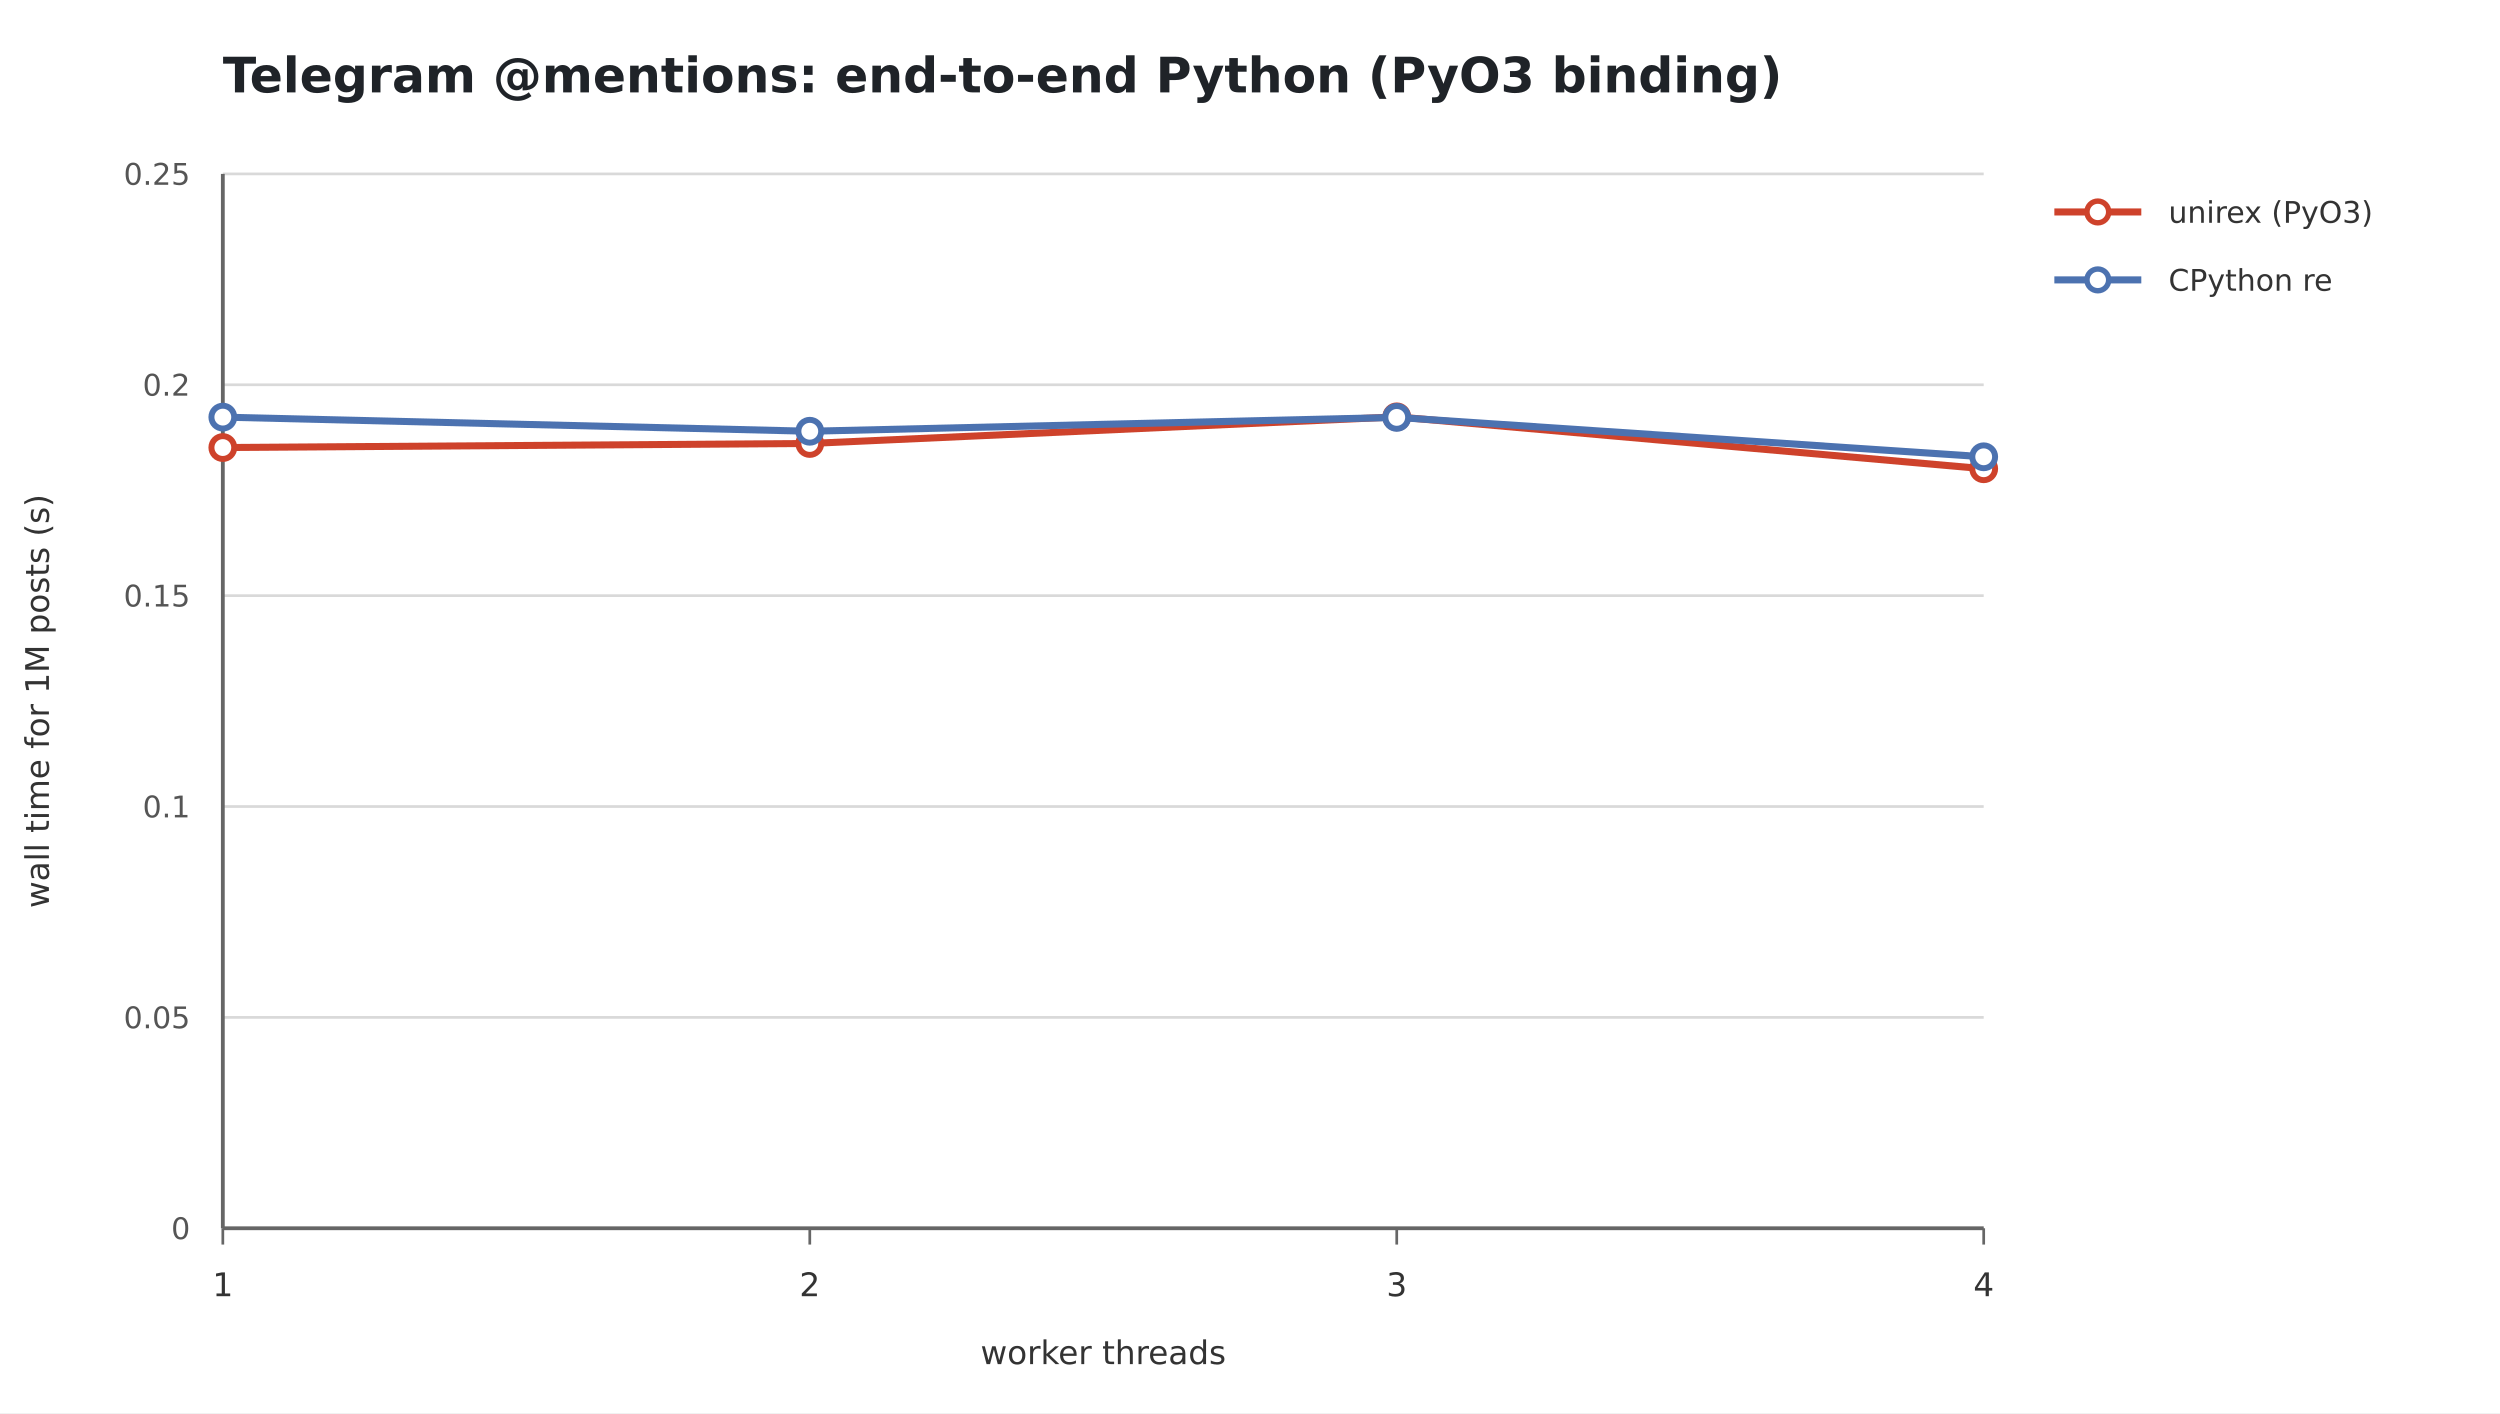
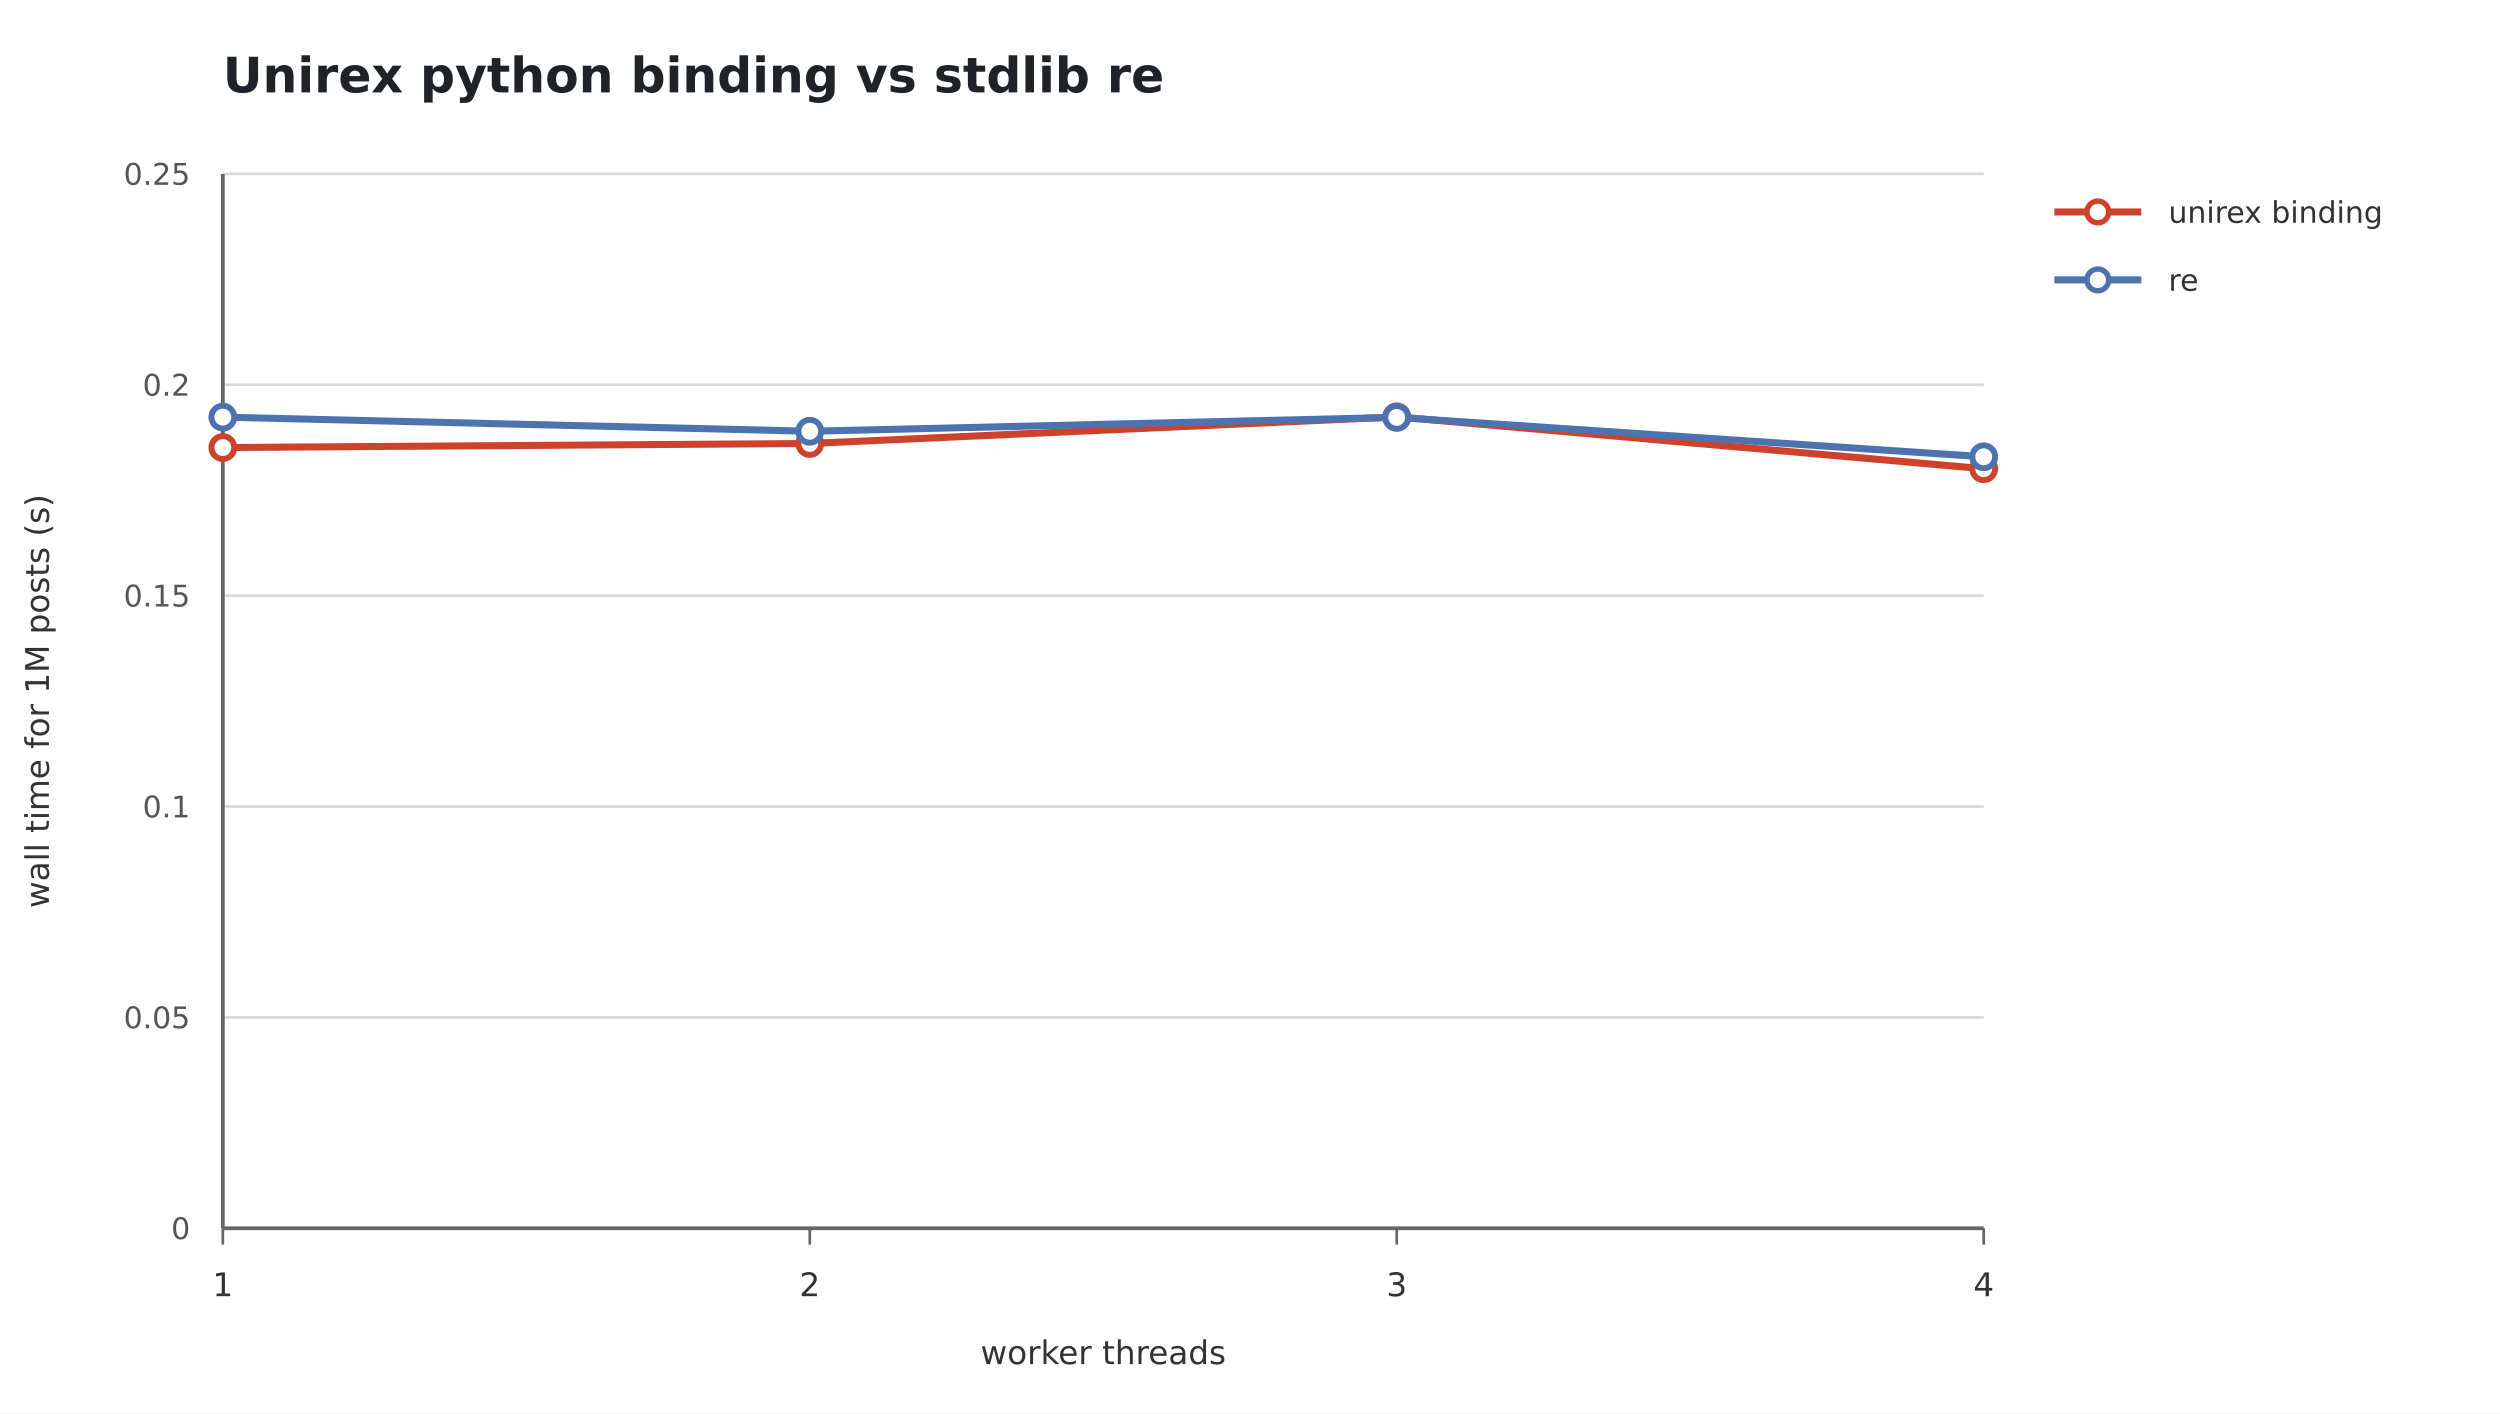
- <svg xmlns="http://www.w3.org/2000/svg" width="920" height="520" viewBox="0 0 920 520" role="img" aria-label="Telegram @mentions: end-to-end Python (PyO3 binding)">
+ <svg xmlns="http://www.w3.org/2000/svg" width="920" height="520" viewBox="0 0 920 520" role="img" aria-label="Unirex python binding vs stdlib re">
  <rect width="100%" height="100%" fill="white" />
-   <text x="82" y="34" font-family="DejaVu Sans, sans-serif" font-size="18" font-weight="700" fill="#1f2328">Telegram @mentions: end-to-end Python (PyO3 binding)</text>
+   <text x="82" y="34" font-family="DejaVu Sans, sans-serif" font-size="18" font-weight="700" fill="#1f2328">Unirex python binding vs stdlib re</text>
  <line x1="82" y1="452.0" x2="730" y2="452.0" stroke="#d9d9d9" stroke-width="1" />
  <text x="70" y="456.0" text-anchor="end" font-family="DejaVu Sans, sans-serif" font-size="11" fill="#555555">0</text>
  <line x1="82" y1="374.4" x2="730" y2="374.4" stroke="#d9d9d9" stroke-width="1" />
  <text x="70" y="378.4" text-anchor="end" font-family="DejaVu Sans, sans-serif" font-size="11" fill="#555555">0.05</text>
  <line x1="82" y1="296.8" x2="730" y2="296.8" stroke="#d9d9d9" stroke-width="1" />
  <text x="70" y="300.8" text-anchor="end" font-family="DejaVu Sans, sans-serif" font-size="11" fill="#555555">0.1</text>
  <line x1="82" y1="219.2" x2="730" y2="219.2" stroke="#d9d9d9" stroke-width="1" />
  <text x="70" y="223.2" text-anchor="end" font-family="DejaVu Sans, sans-serif" font-size="11" fill="#555555">0.15</text>
  <line x1="82" y1="141.6" x2="730" y2="141.6" stroke="#d9d9d9" stroke-width="1" />
  <text x="70" y="145.6" text-anchor="end" font-family="DejaVu Sans, sans-serif" font-size="11" fill="#555555">0.2</text>
  <line x1="82" y1="64.0" x2="730" y2="64.0" stroke="#d9d9d9" stroke-width="1" />
  <text x="70" y="68.0" text-anchor="end" font-family="DejaVu Sans, sans-serif" font-size="11" fill="#555555">0.25</text>
  <line x1="82" y1="452" x2="730" y2="452" stroke="#666666" stroke-width="1.4" />
  <line x1="82" y1="64" x2="82" y2="452" stroke="#666666" stroke-width="1.4" />
  <line x1="82.0" y1="452" x2="82.0" y2="458" stroke="#666666" stroke-width="1" />
  <text x="82.0" y="477" text-anchor="middle" font-family="DejaVu Sans, sans-serif" font-size="12" fill="#333333">1</text>
  <line x1="298.0" y1="452" x2="298.0" y2="458" stroke="#666666" stroke-width="1" />
  <text x="298.0" y="477" text-anchor="middle" font-family="DejaVu Sans, sans-serif" font-size="12" fill="#333333">2</text>
  <line x1="514.0" y1="452" x2="514.0" y2="458" stroke="#666666" stroke-width="1" />
  <text x="514.0" y="477" text-anchor="middle" font-family="DejaVu Sans, sans-serif" font-size="12" fill="#333333">3</text>
  <line x1="730.0" y1="452" x2="730.0" y2="458" stroke="#666666" stroke-width="1" />
  <text x="730.0" y="477" text-anchor="middle" font-family="DejaVu Sans, sans-serif" font-size="12" fill="#333333">4</text>
  <polyline points="82.0,164.7 298.0,163.2 514.0,153.4 730.0,172.5" fill="none" stroke="#CE422B" stroke-width="2.6" stroke-linejoin="round" stroke-linecap="round" />
  <circle cx="82.0" cy="164.7" r="4.2" fill="white" stroke="#CE422B" stroke-width="2.2" />
  <circle cx="298.0" cy="163.2" r="4.2" fill="white" stroke="#CE422B" stroke-width="2.2" />
  <circle cx="514.0" cy="153.4" r="4.2" fill="white" stroke="#CE422B" stroke-width="2.2" />
  <circle cx="730.0" cy="172.5" r="4.2" fill="white" stroke="#CE422B" stroke-width="2.2" />
  <polyline points="82.0,153.5 298.0,158.7 514.0,153.6 730.0,168.1" fill="none" stroke="#4C72B0" stroke-width="2.6" stroke-linejoin="round" stroke-linecap="round" />
  <circle cx="82.0" cy="153.5" r="4.2" fill="white" stroke="#4C72B0" stroke-width="2.2" />
  <circle cx="298.0" cy="158.7" r="4.2" fill="white" stroke="#4C72B0" stroke-width="2.2" />
  <circle cx="514.0" cy="153.6" r="4.2" fill="white" stroke="#4C72B0" stroke-width="2.2" />
  <circle cx="730.0" cy="168.1" r="4.2" fill="white" stroke="#4C72B0" stroke-width="2.2" />
  <line x1="756" y1="78" x2="788" y2="78" stroke="#CE422B" stroke-width="2.6" />
  <circle cx="772" cy="78" r="4" fill="white" stroke="#CE422B" stroke-width="2" />
-   <text x="798" y="82" font-family="DejaVu Sans, sans-serif" font-size="11" fill="#333333">unirex (PyO3)</text>
+   <text x="798" y="82" font-family="DejaVu Sans, sans-serif" font-size="11" fill="#333333">unirex binding</text>
  <line x1="756" y1="103" x2="788" y2="103" stroke="#4C72B0" stroke-width="2.6" />
  <circle cx="772" cy="103" r="4" fill="white" stroke="#4C72B0" stroke-width="2" />
-   <text x="798" y="107" font-family="DejaVu Sans, sans-serif" font-size="11" fill="#333333">CPython re</text>
+   <text x="798" y="107" font-family="DejaVu Sans, sans-serif" font-size="11" fill="#333333">re</text>
  <text x="406.0" y="502" text-anchor="middle" font-family="DejaVu Sans, sans-serif" font-size="12" fill="#333333">worker threads</text>
  <text x="18" y="258.0" text-anchor="middle" transform="rotate(-90 18 258.0)" font-family="DejaVu Sans, sans-serif" font-size="12" fill="#333333">wall time for 1M posts (s)</text>
</svg>
